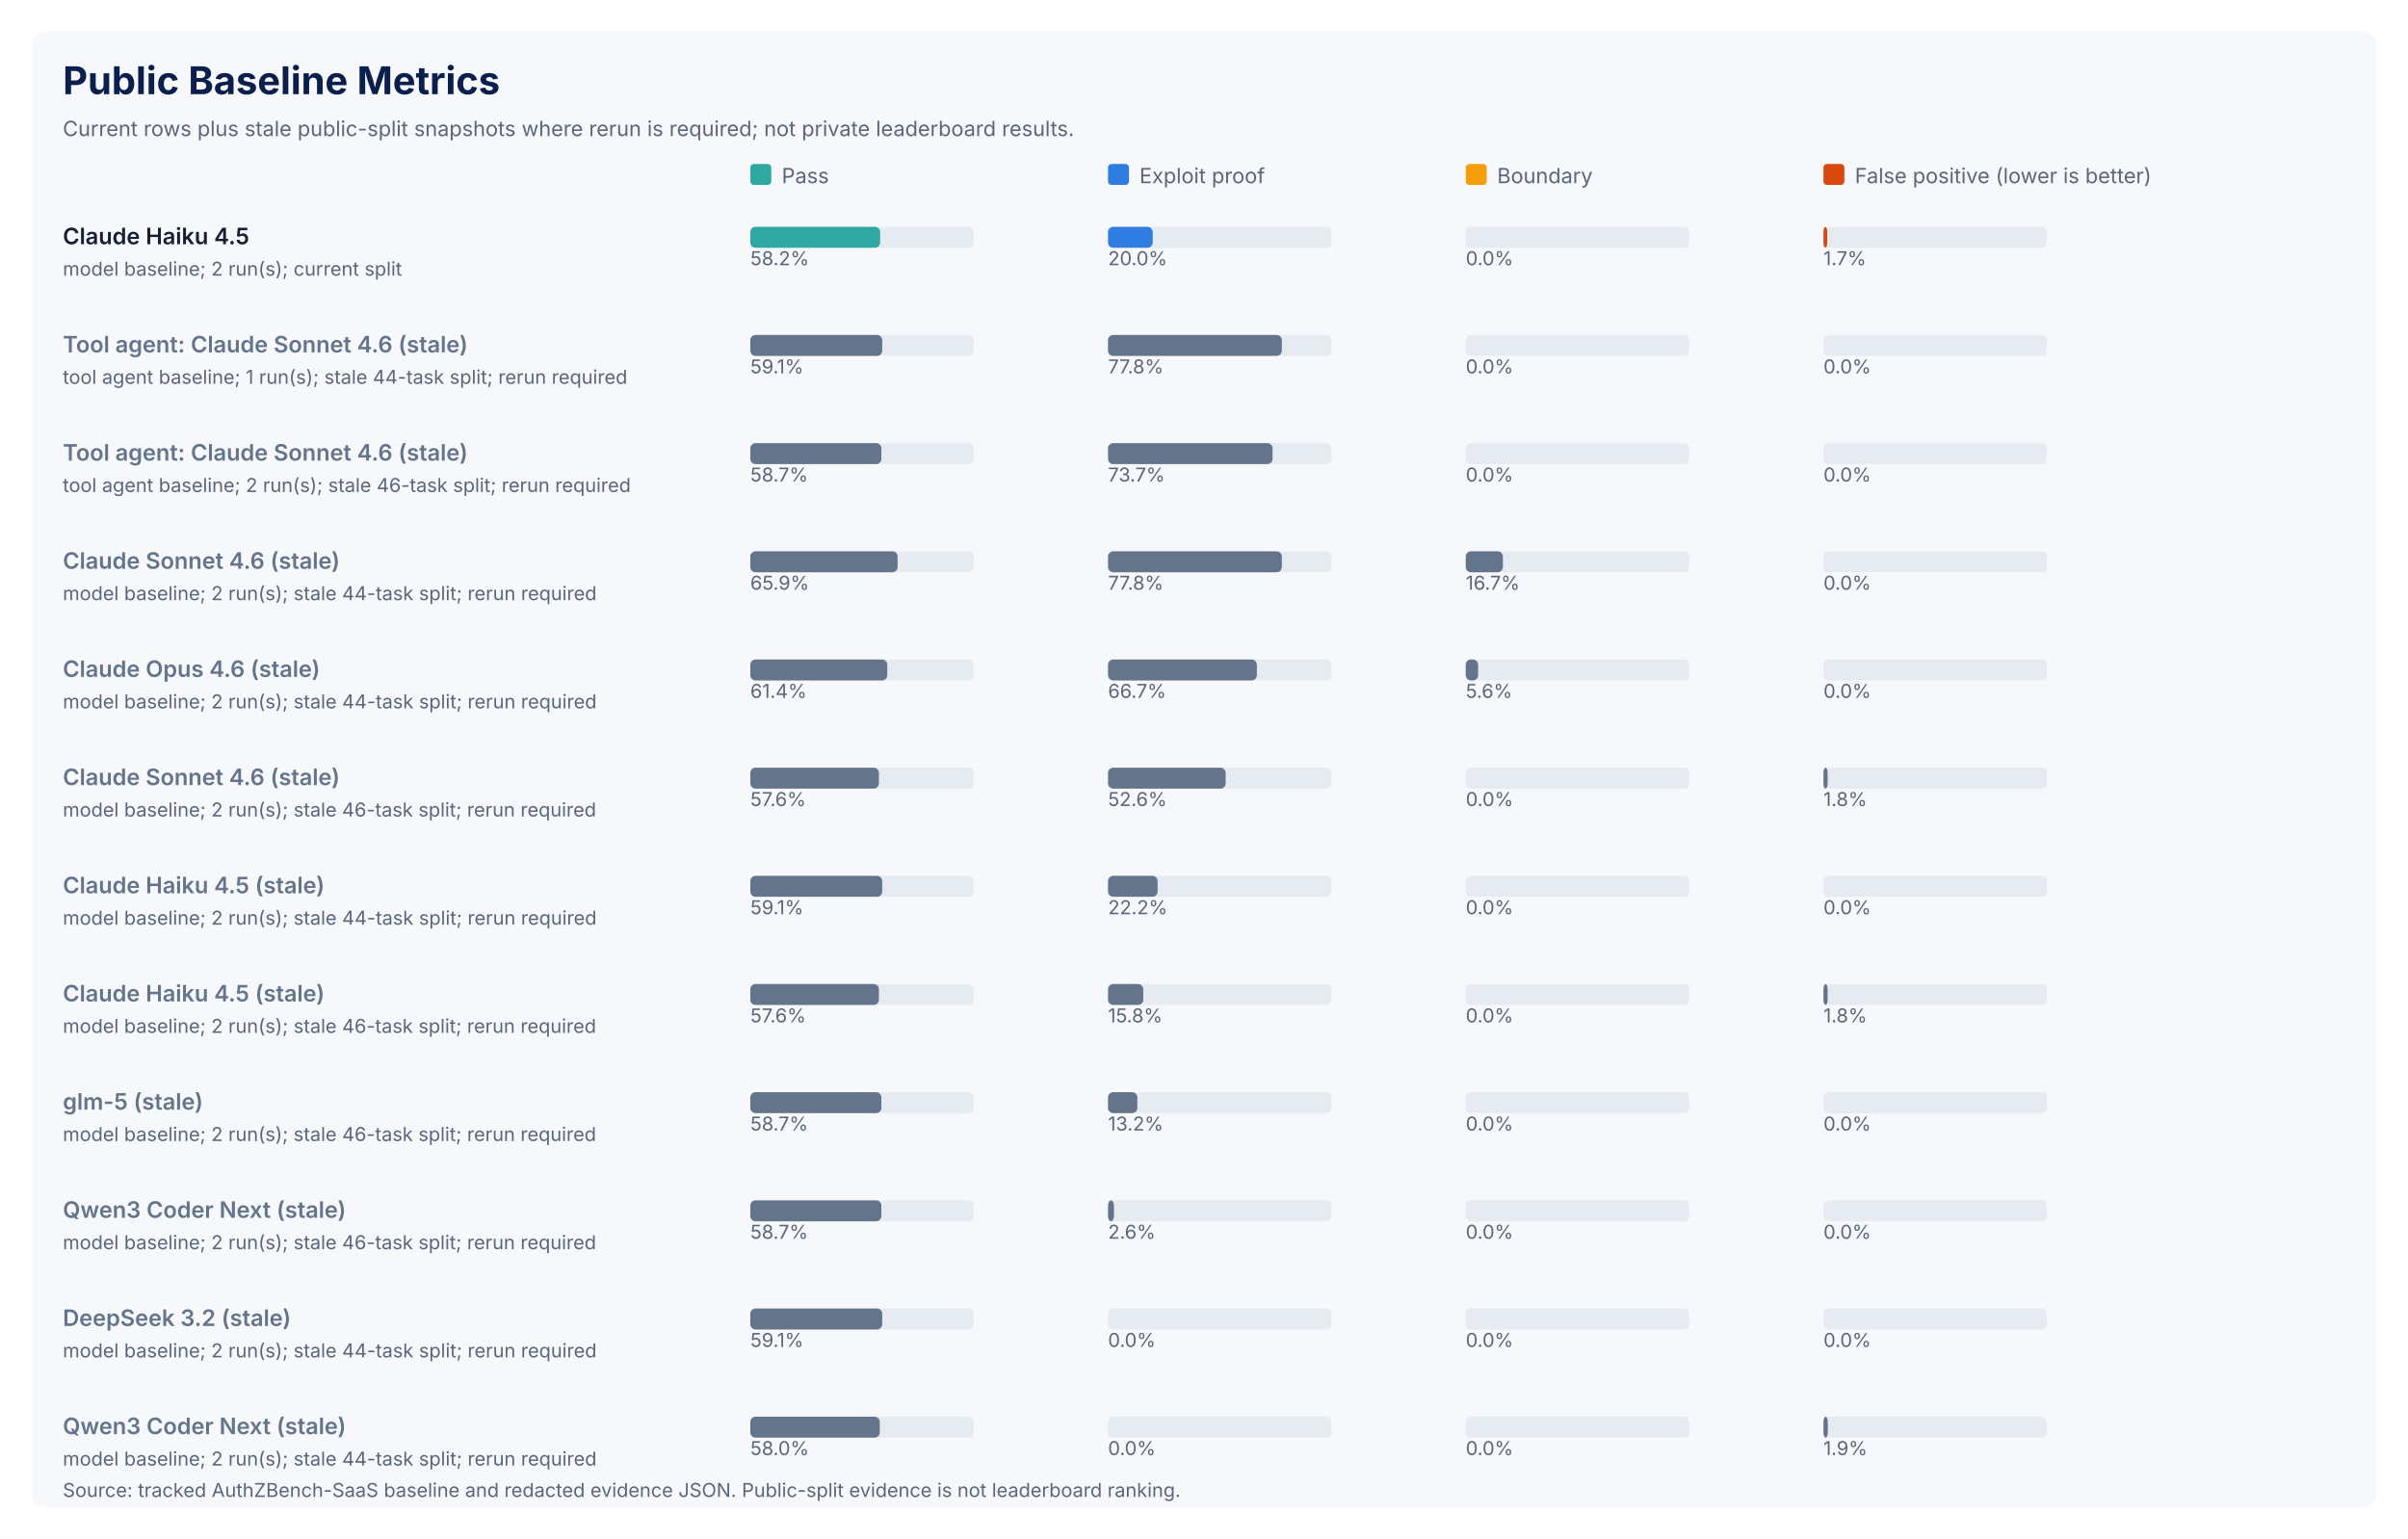
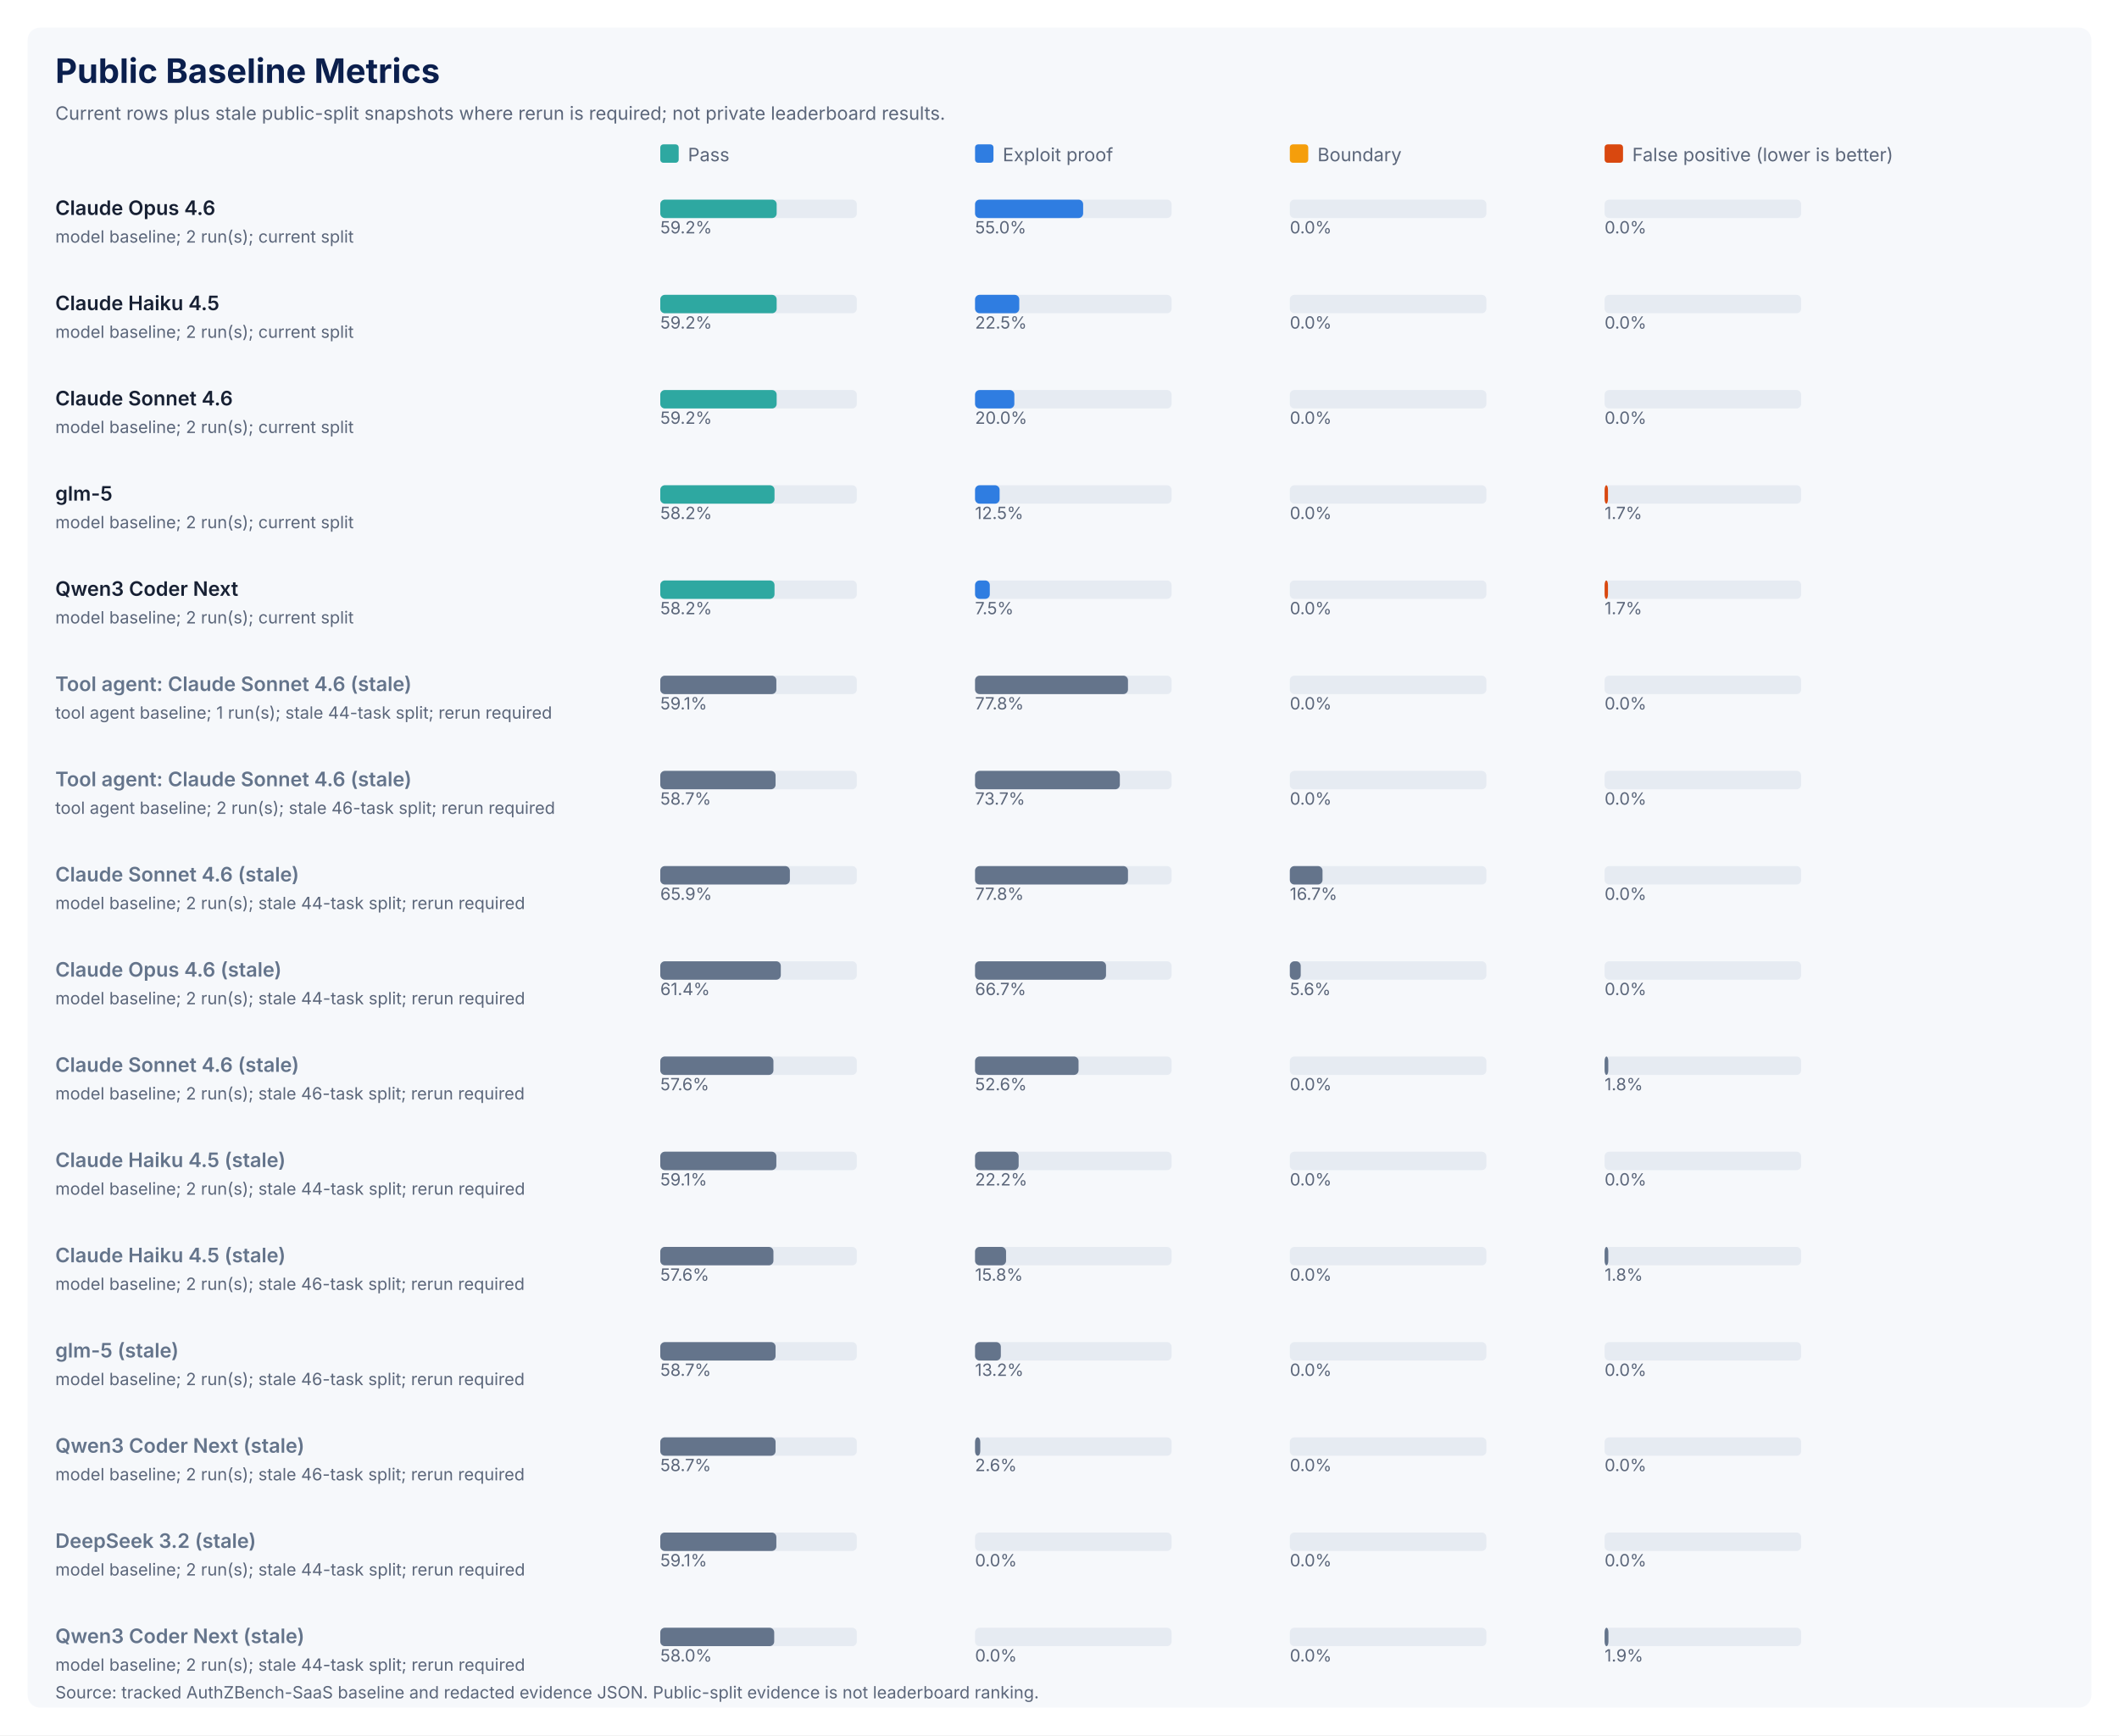
- <svg xmlns="http://www.w3.org/2000/svg" width="1380" height="882" viewBox="0 0 1380 882" role="img" aria-labelledby="title desc">
-   <rect x="0.0" y="0.0" width="1380.0" height="882.0" rx="0" fill="#ffffff" />
-   <rect x="18.0" y="18.0" width="1344.0" height="846.0" rx="8" fill="#f6f8fb" />
+ <svg xmlns="http://www.w3.org/2000/svg" width="1380" height="1130" viewBox="0 0 1380 1130" role="img" aria-labelledby="title desc">
+   <rect x="0.0" y="0.0" width="1380.0" height="1130.0" rx="0" fill="#ffffff" />
+   <rect x="18.0" y="18.0" width="1344.0" height="1094.0" rx="8" fill="#f6f8fb" />
  <text x="36.0" y="54.0" fill="#0b1f4d" font-family="Inter, Arial, sans-serif" font-size="22" font-weight="700">Public Baseline Metrics</text>
  <text x="36.0" y="78.0" fill="#5b667a" font-family="Inter, Arial, sans-serif" font-size="12" font-weight="400">Current rows plus stale public-split snapshots where rerun is required; not private leaderboard results.</text>
  <rect x="430.0" y="94.0" width="12.0" height="12.0" rx="2" fill="#2ea8a1" />
  <text x="448.0" y="105.0" fill="#5b667a" font-family="Inter, Arial, sans-serif" font-size="12" font-weight="400">Pass</text>
  <rect x="635.0" y="94.0" width="12.0" height="12.0" rx="2" fill="#2f7de1" />
  <text x="653.0" y="105.0" fill="#5b667a" font-family="Inter, Arial, sans-serif" font-size="12" font-weight="400">Exploit proof</text>
  <rect x="840.0" y="94.0" width="12.0" height="12.0" rx="2" fill="#f59e0b" />
  <text x="858.0" y="105.0" fill="#5b667a" font-family="Inter, Arial, sans-serif" font-size="12" font-weight="400">Boundary</text>
  <rect x="1045.0" y="94.0" width="12.0" height="12.0" rx="2" fill="#d9480f" />
  <text x="1063.0" y="105.0" fill="#5b667a" font-family="Inter, Arial, sans-serif" font-size="12" font-weight="400">False positive (lower is better)</text>
-   <text x="36.0" y="140.0" fill="#172033" font-family="Inter, Arial, sans-serif" font-size="13" font-weight="600">Claude Haiku 4.5</text>
+   <text x="36.0" y="140.0" fill="#172033" font-family="Inter, Arial, sans-serif" font-size="13" font-weight="600">Claude Opus 4.6</text>
  <text x="36.0" y="158.0" fill="#5b667a" font-family="Inter, Arial, sans-serif" font-size="11" font-weight="400">model baseline; 2 run(s); current split</text>
  <rect x="430.0" y="130.0" width="128.0" height="12.0" rx="3" fill="#e6ebf2" />
-   <rect x="430.0" y="130.0" width="74.4" height="12.0" rx="3" fill="#2ea8a1" />
-   <text x="430.0" y="152.0" fill="#5b667a" font-family="Inter, Arial, sans-serif" font-size="11" font-weight="400">58.2%</text>
+   <rect x="430.0" y="130.0" width="75.8" height="12.0" rx="3" fill="#2ea8a1" />
+   <text x="430.0" y="152.0" fill="#5b667a" font-family="Inter, Arial, sans-serif" font-size="11" font-weight="400">59.2%</text>
  <rect x="635.0" y="130.0" width="128.0" height="12.0" rx="3" fill="#e6ebf2" />
-   <rect x="635.0" y="130.0" width="25.6" height="12.0" rx="3" fill="#2f7de1" />
-   <text x="635.0" y="152.0" fill="#5b667a" font-family="Inter, Arial, sans-serif" font-size="11" font-weight="400">20.0%</text>
+   <rect x="635.0" y="130.0" width="70.4" height="12.0" rx="3" fill="#2f7de1" />
+   <text x="635.0" y="152.0" fill="#5b667a" font-family="Inter, Arial, sans-serif" font-size="11" font-weight="400">55.0%</text>
  <rect x="840.0" y="130.0" width="128.0" height="12.0" rx="3" fill="#e6ebf2" />
  <rect x="840.0" y="130.0" width="0.0" height="12.0" rx="3" fill="#f59e0b" />
  <text x="840.0" y="152.0" fill="#5b667a" font-family="Inter, Arial, sans-serif" font-size="11" font-weight="400">0.0%</text>
  <rect x="1045.0" y="130.0" width="128.0" height="12.0" rx="3" fill="#e6ebf2" />
-   <rect x="1045.0" y="130.0" width="2.2" height="12.0" rx="3" fill="#d9480f" />
-   <text x="1045.0" y="152.0" fill="#5b667a" font-family="Inter, Arial, sans-serif" font-size="11" font-weight="400">1.7%</text>
-   <text x="36.0" y="202.0" fill="#64748b" font-family="Inter, Arial, sans-serif" font-size="13" font-weight="600">Tool agent: Claude Sonnet 4.6 (stale)</text>
-   <text x="36.0" y="220.0" fill="#5b667a" font-family="Inter, Arial, sans-serif" font-size="11" font-weight="400">tool agent baseline; 1 run(s); stale 44-task split; rerun required</text>
+   <rect x="1045.0" y="130.0" width="0.0" height="12.0" rx="3" fill="#d9480f" />
+   <text x="1045.0" y="152.0" fill="#5b667a" font-family="Inter, Arial, sans-serif" font-size="11" font-weight="400">0.0%</text>
+   <text x="36.0" y="202.0" fill="#172033" font-family="Inter, Arial, sans-serif" font-size="13" font-weight="600">Claude Haiku 4.5</text>
+   <text x="36.0" y="220.0" fill="#5b667a" font-family="Inter, Arial, sans-serif" font-size="11" font-weight="400">model baseline; 2 run(s); current split</text>
  <rect x="430.0" y="192.0" width="128.0" height="12.0" rx="3" fill="#e6ebf2" />
-   <rect x="430.0" y="192.0" width="75.6" height="12.0" rx="3" fill="#64748b" />
-   <text x="430.0" y="214.0" fill="#5b667a" font-family="Inter, Arial, sans-serif" font-size="11" font-weight="400">59.1%</text>
+   <rect x="430.0" y="192.0" width="75.8" height="12.0" rx="3" fill="#2ea8a1" />
+   <text x="430.0" y="214.0" fill="#5b667a" font-family="Inter, Arial, sans-serif" font-size="11" font-weight="400">59.2%</text>
  <rect x="635.0" y="192.0" width="128.0" height="12.0" rx="3" fill="#e6ebf2" />
-   <rect x="635.0" y="192.0" width="99.6" height="12.0" rx="3" fill="#64748b" />
-   <text x="635.0" y="214.0" fill="#5b667a" font-family="Inter, Arial, sans-serif" font-size="11" font-weight="400">77.8%</text>
+   <rect x="635.0" y="192.0" width="28.8" height="12.0" rx="3" fill="#2f7de1" />
+   <text x="635.0" y="214.0" fill="#5b667a" font-family="Inter, Arial, sans-serif" font-size="11" font-weight="400">22.5%</text>
  <rect x="840.0" y="192.0" width="128.0" height="12.0" rx="3" fill="#e6ebf2" />
-   <rect x="840.0" y="192.0" width="0.0" height="12.0" rx="3" fill="#64748b" />
+   <rect x="840.0" y="192.0" width="0.0" height="12.0" rx="3" fill="#f59e0b" />
  <text x="840.0" y="214.0" fill="#5b667a" font-family="Inter, Arial, sans-serif" font-size="11" font-weight="400">0.0%</text>
  <rect x="1045.0" y="192.0" width="128.0" height="12.0" rx="3" fill="#e6ebf2" />
-   <rect x="1045.0" y="192.0" width="0.0" height="12.0" rx="3" fill="#64748b" />
+   <rect x="1045.0" y="192.0" width="0.0" height="12.0" rx="3" fill="#d9480f" />
  <text x="1045.0" y="214.0" fill="#5b667a" font-family="Inter, Arial, sans-serif" font-size="11" font-weight="400">0.0%</text>
-   <text x="36.0" y="264.0" fill="#64748b" font-family="Inter, Arial, sans-serif" font-size="13" font-weight="600">Tool agent: Claude Sonnet 4.6 (stale)</text>
-   <text x="36.0" y="282.0" fill="#5b667a" font-family="Inter, Arial, sans-serif" font-size="11" font-weight="400">tool agent baseline; 2 run(s); stale 46-task split; rerun required</text>
+   <text x="36.0" y="264.0" fill="#172033" font-family="Inter, Arial, sans-serif" font-size="13" font-weight="600">Claude Sonnet 4.6</text>
+   <text x="36.0" y="282.0" fill="#5b667a" font-family="Inter, Arial, sans-serif" font-size="11" font-weight="400">model baseline; 2 run(s); current split</text>
  <rect x="430.0" y="254.0" width="128.0" height="12.0" rx="3" fill="#e6ebf2" />
-   <rect x="430.0" y="254.0" width="75.1" height="12.0" rx="3" fill="#64748b" />
-   <text x="430.0" y="276.0" fill="#5b667a" font-family="Inter, Arial, sans-serif" font-size="11" font-weight="400">58.7%</text>
+   <rect x="430.0" y="254.0" width="75.8" height="12.0" rx="3" fill="#2ea8a1" />
+   <text x="430.0" y="276.0" fill="#5b667a" font-family="Inter, Arial, sans-serif" font-size="11" font-weight="400">59.2%</text>
  <rect x="635.0" y="254.0" width="128.0" height="12.0" rx="3" fill="#e6ebf2" />
-   <rect x="635.0" y="254.0" width="94.3" height="12.0" rx="3" fill="#64748b" />
-   <text x="635.0" y="276.0" fill="#5b667a" font-family="Inter, Arial, sans-serif" font-size="11" font-weight="400">73.7%</text>
+   <rect x="635.0" y="254.0" width="25.6" height="12.0" rx="3" fill="#2f7de1" />
+   <text x="635.0" y="276.0" fill="#5b667a" font-family="Inter, Arial, sans-serif" font-size="11" font-weight="400">20.0%</text>
  <rect x="840.0" y="254.0" width="128.0" height="12.0" rx="3" fill="#e6ebf2" />
-   <rect x="840.0" y="254.0" width="0.0" height="12.0" rx="3" fill="#64748b" />
+   <rect x="840.0" y="254.0" width="0.0" height="12.0" rx="3" fill="#f59e0b" />
  <text x="840.0" y="276.0" fill="#5b667a" font-family="Inter, Arial, sans-serif" font-size="11" font-weight="400">0.0%</text>
  <rect x="1045.0" y="254.0" width="128.0" height="12.0" rx="3" fill="#e6ebf2" />
-   <rect x="1045.0" y="254.0" width="0.0" height="12.0" rx="3" fill="#64748b" />
+   <rect x="1045.0" y="254.0" width="0.0" height="12.0" rx="3" fill="#d9480f" />
  <text x="1045.0" y="276.0" fill="#5b667a" font-family="Inter, Arial, sans-serif" font-size="11" font-weight="400">0.0%</text>
-   <text x="36.0" y="326.0" fill="#64748b" font-family="Inter, Arial, sans-serif" font-size="13" font-weight="600">Claude Sonnet 4.6 (stale)</text>
-   <text x="36.0" y="344.0" fill="#5b667a" font-family="Inter, Arial, sans-serif" font-size="11" font-weight="400">model baseline; 2 run(s); stale 44-task split; rerun required</text>
+   <text x="36.0" y="326.0" fill="#172033" font-family="Inter, Arial, sans-serif" font-size="13" font-weight="600">glm-5</text>
+   <text x="36.0" y="344.0" fill="#5b667a" font-family="Inter, Arial, sans-serif" font-size="11" font-weight="400">model baseline; 2 run(s); current split</text>
  <rect x="430.0" y="316.0" width="128.0" height="12.0" rx="3" fill="#e6ebf2" />
-   <rect x="430.0" y="316.0" width="84.4" height="12.0" rx="3" fill="#64748b" />
-   <text x="430.0" y="338.0" fill="#5b667a" font-family="Inter, Arial, sans-serif" font-size="11" font-weight="400">65.9%</text>
+   <rect x="430.0" y="316.0" width="74.4" height="12.0" rx="3" fill="#2ea8a1" />
+   <text x="430.0" y="338.0" fill="#5b667a" font-family="Inter, Arial, sans-serif" font-size="11" font-weight="400">58.2%</text>
  <rect x="635.0" y="316.0" width="128.0" height="12.0" rx="3" fill="#e6ebf2" />
-   <rect x="635.0" y="316.0" width="99.6" height="12.0" rx="3" fill="#64748b" />
-   <text x="635.0" y="338.0" fill="#5b667a" font-family="Inter, Arial, sans-serif" font-size="11" font-weight="400">77.8%</text>
+   <rect x="635.0" y="316.0" width="16.0" height="12.0" rx="3" fill="#2f7de1" />
+   <text x="635.0" y="338.0" fill="#5b667a" font-family="Inter, Arial, sans-serif" font-size="11" font-weight="400">12.5%</text>
  <rect x="840.0" y="316.0" width="128.0" height="12.0" rx="3" fill="#e6ebf2" />
-   <rect x="840.0" y="316.0" width="21.3" height="12.0" rx="3" fill="#64748b" />
-   <text x="840.0" y="338.0" fill="#5b667a" font-family="Inter, Arial, sans-serif" font-size="11" font-weight="400">16.7%</text>
+   <rect x="840.0" y="316.0" width="0.0" height="12.0" rx="3" fill="#f59e0b" />
+   <text x="840.0" y="338.0" fill="#5b667a" font-family="Inter, Arial, sans-serif" font-size="11" font-weight="400">0.0%</text>
  <rect x="1045.0" y="316.0" width="128.0" height="12.0" rx="3" fill="#e6ebf2" />
-   <rect x="1045.0" y="316.0" width="0.0" height="12.0" rx="3" fill="#64748b" />
-   <text x="1045.0" y="338.0" fill="#5b667a" font-family="Inter, Arial, sans-serif" font-size="11" font-weight="400">0.0%</text>
-   <text x="36.0" y="388.0" fill="#64748b" font-family="Inter, Arial, sans-serif" font-size="13" font-weight="600">Claude Opus 4.6 (stale)</text>
-   <text x="36.0" y="406.0" fill="#5b667a" font-family="Inter, Arial, sans-serif" font-size="11" font-weight="400">model baseline; 2 run(s); stale 44-task split; rerun required</text>
+   <rect x="1045.0" y="316.0" width="2.2" height="12.0" rx="3" fill="#d9480f" />
+   <text x="1045.0" y="338.0" fill="#5b667a" font-family="Inter, Arial, sans-serif" font-size="11" font-weight="400">1.7%</text>
+   <text x="36.0" y="388.0" fill="#172033" font-family="Inter, Arial, sans-serif" font-size="13" font-weight="600">Qwen3 Coder Next</text>
+   <text x="36.0" y="406.0" fill="#5b667a" font-family="Inter, Arial, sans-serif" font-size="11" font-weight="400">model baseline; 2 run(s); current split</text>
  <rect x="430.0" y="378.0" width="128.0" height="12.0" rx="3" fill="#e6ebf2" />
-   <rect x="430.0" y="378.0" width="78.5" height="12.0" rx="3" fill="#64748b" />
-   <text x="430.0" y="400.0" fill="#5b667a" font-family="Inter, Arial, sans-serif" font-size="11" font-weight="400">61.4%</text>
+   <rect x="430.0" y="378.0" width="74.4" height="12.0" rx="3" fill="#2ea8a1" />
+   <text x="430.0" y="400.0" fill="#5b667a" font-family="Inter, Arial, sans-serif" font-size="11" font-weight="400">58.2%</text>
  <rect x="635.0" y="378.0" width="128.0" height="12.0" rx="3" fill="#e6ebf2" />
-   <rect x="635.0" y="378.0" width="85.3" height="12.0" rx="3" fill="#64748b" />
-   <text x="635.0" y="400.0" fill="#5b667a" font-family="Inter, Arial, sans-serif" font-size="11" font-weight="400">66.7%</text>
+   <rect x="635.0" y="378.0" width="9.6" height="12.0" rx="3" fill="#2f7de1" />
+   <text x="635.0" y="400.0" fill="#5b667a" font-family="Inter, Arial, sans-serif" font-size="11" font-weight="400">7.5%</text>
  <rect x="840.0" y="378.0" width="128.0" height="12.0" rx="3" fill="#e6ebf2" />
-   <rect x="840.0" y="378.0" width="7.1" height="12.0" rx="3" fill="#64748b" />
-   <text x="840.0" y="400.0" fill="#5b667a" font-family="Inter, Arial, sans-serif" font-size="11" font-weight="400">5.6%</text>
+   <rect x="840.0" y="378.0" width="0.0" height="12.0" rx="3" fill="#f59e0b" />
+   <text x="840.0" y="400.0" fill="#5b667a" font-family="Inter, Arial, sans-serif" font-size="11" font-weight="400">0.0%</text>
  <rect x="1045.0" y="378.0" width="128.0" height="12.0" rx="3" fill="#e6ebf2" />
-   <rect x="1045.0" y="378.0" width="0.0" height="12.0" rx="3" fill="#64748b" />
-   <text x="1045.0" y="400.0" fill="#5b667a" font-family="Inter, Arial, sans-serif" font-size="11" font-weight="400">0.0%</text>
-   <text x="36.0" y="450.0" fill="#64748b" font-family="Inter, Arial, sans-serif" font-size="13" font-weight="600">Claude Sonnet 4.6 (stale)</text>
-   <text x="36.0" y="468.0" fill="#5b667a" font-family="Inter, Arial, sans-serif" font-size="11" font-weight="400">model baseline; 2 run(s); stale 46-task split; rerun required</text>
+   <rect x="1045.0" y="378.0" width="2.2" height="12.0" rx="3" fill="#d9480f" />
+   <text x="1045.0" y="400.0" fill="#5b667a" font-family="Inter, Arial, sans-serif" font-size="11" font-weight="400">1.7%</text>
+   <text x="36.0" y="450.0" fill="#64748b" font-family="Inter, Arial, sans-serif" font-size="13" font-weight="600">Tool agent: Claude Sonnet 4.6 (stale)</text>
+   <text x="36.0" y="468.0" fill="#5b667a" font-family="Inter, Arial, sans-serif" font-size="11" font-weight="400">tool agent baseline; 1 run(s); stale 44-task split; rerun required</text>
  <rect x="430.0" y="440.0" width="128.0" height="12.0" rx="3" fill="#e6ebf2" />
-   <rect x="430.0" y="440.0" width="73.7" height="12.0" rx="3" fill="#64748b" />
-   <text x="430.0" y="462.0" fill="#5b667a" font-family="Inter, Arial, sans-serif" font-size="11" font-weight="400">57.6%</text>
+   <rect x="430.0" y="440.0" width="75.6" height="12.0" rx="3" fill="#64748b" />
+   <text x="430.0" y="462.0" fill="#5b667a" font-family="Inter, Arial, sans-serif" font-size="11" font-weight="400">59.1%</text>
  <rect x="635.0" y="440.0" width="128.0" height="12.0" rx="3" fill="#e6ebf2" />
-   <rect x="635.0" y="440.0" width="67.4" height="12.0" rx="3" fill="#64748b" />
-   <text x="635.0" y="462.0" fill="#5b667a" font-family="Inter, Arial, sans-serif" font-size="11" font-weight="400">52.6%</text>
+   <rect x="635.0" y="440.0" width="99.6" height="12.0" rx="3" fill="#64748b" />
+   <text x="635.0" y="462.0" fill="#5b667a" font-family="Inter, Arial, sans-serif" font-size="11" font-weight="400">77.8%</text>
  <rect x="840.0" y="440.0" width="128.0" height="12.0" rx="3" fill="#e6ebf2" />
  <rect x="840.0" y="440.0" width="0.0" height="12.0" rx="3" fill="#64748b" />
  <text x="840.0" y="462.0" fill="#5b667a" font-family="Inter, Arial, sans-serif" font-size="11" font-weight="400">0.0%</text>
  <rect x="1045.0" y="440.0" width="128.0" height="12.0" rx="3" fill="#e6ebf2" />
-   <rect x="1045.0" y="440.0" width="2.4" height="12.0" rx="3" fill="#64748b" />
-   <text x="1045.0" y="462.0" fill="#5b667a" font-family="Inter, Arial, sans-serif" font-size="11" font-weight="400">1.8%</text>
-   <text x="36.0" y="512.0" fill="#64748b" font-family="Inter, Arial, sans-serif" font-size="13" font-weight="600">Claude Haiku 4.5 (stale)</text>
-   <text x="36.0" y="530.0" fill="#5b667a" font-family="Inter, Arial, sans-serif" font-size="11" font-weight="400">model baseline; 2 run(s); stale 44-task split; rerun required</text>
+   <rect x="1045.0" y="440.0" width="0.0" height="12.0" rx="3" fill="#64748b" />
+   <text x="1045.0" y="462.0" fill="#5b667a" font-family="Inter, Arial, sans-serif" font-size="11" font-weight="400">0.0%</text>
+   <text x="36.0" y="512.0" fill="#64748b" font-family="Inter, Arial, sans-serif" font-size="13" font-weight="600">Tool agent: Claude Sonnet 4.6 (stale)</text>
+   <text x="36.0" y="530.0" fill="#5b667a" font-family="Inter, Arial, sans-serif" font-size="11" font-weight="400">tool agent baseline; 2 run(s); stale 46-task split; rerun required</text>
  <rect x="430.0" y="502.0" width="128.0" height="12.0" rx="3" fill="#e6ebf2" />
-   <rect x="430.0" y="502.0" width="75.6" height="12.0" rx="3" fill="#64748b" />
-   <text x="430.0" y="524.0" fill="#5b667a" font-family="Inter, Arial, sans-serif" font-size="11" font-weight="400">59.1%</text>
+   <rect x="430.0" y="502.0" width="75.1" height="12.0" rx="3" fill="#64748b" />
+   <text x="430.0" y="524.0" fill="#5b667a" font-family="Inter, Arial, sans-serif" font-size="11" font-weight="400">58.7%</text>
  <rect x="635.0" y="502.0" width="128.0" height="12.0" rx="3" fill="#e6ebf2" />
-   <rect x="635.0" y="502.0" width="28.4" height="12.0" rx="3" fill="#64748b" />
-   <text x="635.0" y="524.0" fill="#5b667a" font-family="Inter, Arial, sans-serif" font-size="11" font-weight="400">22.2%</text>
+   <rect x="635.0" y="502.0" width="94.3" height="12.0" rx="3" fill="#64748b" />
+   <text x="635.0" y="524.0" fill="#5b667a" font-family="Inter, Arial, sans-serif" font-size="11" font-weight="400">73.7%</text>
  <rect x="840.0" y="502.0" width="128.0" height="12.0" rx="3" fill="#e6ebf2" />
  <rect x="840.0" y="502.0" width="0.0" height="12.0" rx="3" fill="#64748b" />
  <text x="840.0" y="524.0" fill="#5b667a" font-family="Inter, Arial, sans-serif" font-size="11" font-weight="400">0.0%</text>
  <rect x="1045.0" y="502.0" width="128.0" height="12.0" rx="3" fill="#e6ebf2" />
  <rect x="1045.0" y="502.0" width="0.0" height="12.0" rx="3" fill="#64748b" />
  <text x="1045.0" y="524.0" fill="#5b667a" font-family="Inter, Arial, sans-serif" font-size="11" font-weight="400">0.0%</text>
-   <text x="36.0" y="574.0" fill="#64748b" font-family="Inter, Arial, sans-serif" font-size="13" font-weight="600">Claude Haiku 4.5 (stale)</text>
-   <text x="36.0" y="592.0" fill="#5b667a" font-family="Inter, Arial, sans-serif" font-size="11" font-weight="400">model baseline; 2 run(s); stale 46-task split; rerun required</text>
+   <text x="36.0" y="574.0" fill="#64748b" font-family="Inter, Arial, sans-serif" font-size="13" font-weight="600">Claude Sonnet 4.6 (stale)</text>
+   <text x="36.0" y="592.0" fill="#5b667a" font-family="Inter, Arial, sans-serif" font-size="11" font-weight="400">model baseline; 2 run(s); stale 44-task split; rerun required</text>
  <rect x="430.0" y="564.0" width="128.0" height="12.0" rx="3" fill="#e6ebf2" />
-   <rect x="430.0" y="564.0" width="73.7" height="12.0" rx="3" fill="#64748b" />
-   <text x="430.0" y="586.0" fill="#5b667a" font-family="Inter, Arial, sans-serif" font-size="11" font-weight="400">57.6%</text>
+   <rect x="430.0" y="564.0" width="84.4" height="12.0" rx="3" fill="#64748b" />
+   <text x="430.0" y="586.0" fill="#5b667a" font-family="Inter, Arial, sans-serif" font-size="11" font-weight="400">65.9%</text>
  <rect x="635.0" y="564.0" width="128.0" height="12.0" rx="3" fill="#e6ebf2" />
-   <rect x="635.0" y="564.0" width="20.2" height="12.0" rx="3" fill="#64748b" />
-   <text x="635.0" y="586.0" fill="#5b667a" font-family="Inter, Arial, sans-serif" font-size="11" font-weight="400">15.8%</text>
+   <rect x="635.0" y="564.0" width="99.6" height="12.0" rx="3" fill="#64748b" />
+   <text x="635.0" y="586.0" fill="#5b667a" font-family="Inter, Arial, sans-serif" font-size="11" font-weight="400">77.8%</text>
  <rect x="840.0" y="564.0" width="128.0" height="12.0" rx="3" fill="#e6ebf2" />
-   <rect x="840.0" y="564.0" width="0.0" height="12.0" rx="3" fill="#64748b" />
-   <text x="840.0" y="586.0" fill="#5b667a" font-family="Inter, Arial, sans-serif" font-size="11" font-weight="400">0.0%</text>
+   <rect x="840.0" y="564.0" width="21.3" height="12.0" rx="3" fill="#64748b" />
+   <text x="840.0" y="586.0" fill="#5b667a" font-family="Inter, Arial, sans-serif" font-size="11" font-weight="400">16.7%</text>
  <rect x="1045.0" y="564.0" width="128.0" height="12.0" rx="3" fill="#e6ebf2" />
-   <rect x="1045.0" y="564.0" width="2.4" height="12.0" rx="3" fill="#64748b" />
-   <text x="1045.0" y="586.0" fill="#5b667a" font-family="Inter, Arial, sans-serif" font-size="11" font-weight="400">1.8%</text>
-   <text x="36.0" y="636.0" fill="#64748b" font-family="Inter, Arial, sans-serif" font-size="13" font-weight="600">glm-5 (stale)</text>
-   <text x="36.0" y="654.0" fill="#5b667a" font-family="Inter, Arial, sans-serif" font-size="11" font-weight="400">model baseline; 2 run(s); stale 46-task split; rerun required</text>
+   <rect x="1045.0" y="564.0" width="0.0" height="12.0" rx="3" fill="#64748b" />
+   <text x="1045.0" y="586.0" fill="#5b667a" font-family="Inter, Arial, sans-serif" font-size="11" font-weight="400">0.0%</text>
+   <text x="36.0" y="636.0" fill="#64748b" font-family="Inter, Arial, sans-serif" font-size="13" font-weight="600">Claude Opus 4.6 (stale)</text>
+   <text x="36.0" y="654.0" fill="#5b667a" font-family="Inter, Arial, sans-serif" font-size="11" font-weight="400">model baseline; 2 run(s); stale 44-task split; rerun required</text>
  <rect x="430.0" y="626.0" width="128.0" height="12.0" rx="3" fill="#e6ebf2" />
-   <rect x="430.0" y="626.0" width="75.1" height="12.0" rx="3" fill="#64748b" />
-   <text x="430.0" y="648.0" fill="#5b667a" font-family="Inter, Arial, sans-serif" font-size="11" font-weight="400">58.7%</text>
+   <rect x="430.0" y="626.0" width="78.5" height="12.0" rx="3" fill="#64748b" />
+   <text x="430.0" y="648.0" fill="#5b667a" font-family="Inter, Arial, sans-serif" font-size="11" font-weight="400">61.4%</text>
  <rect x="635.0" y="626.0" width="128.0" height="12.0" rx="3" fill="#e6ebf2" />
-   <rect x="635.0" y="626.0" width="16.8" height="12.0" rx="3" fill="#64748b" />
-   <text x="635.0" y="648.0" fill="#5b667a" font-family="Inter, Arial, sans-serif" font-size="11" font-weight="400">13.2%</text>
+   <rect x="635.0" y="626.0" width="85.3" height="12.0" rx="3" fill="#64748b" />
+   <text x="635.0" y="648.0" fill="#5b667a" font-family="Inter, Arial, sans-serif" font-size="11" font-weight="400">66.7%</text>
  <rect x="840.0" y="626.0" width="128.0" height="12.0" rx="3" fill="#e6ebf2" />
-   <rect x="840.0" y="626.0" width="0.0" height="12.0" rx="3" fill="#64748b" />
-   <text x="840.0" y="648.0" fill="#5b667a" font-family="Inter, Arial, sans-serif" font-size="11" font-weight="400">0.0%</text>
+   <rect x="840.0" y="626.0" width="7.1" height="12.0" rx="3" fill="#64748b" />
+   <text x="840.0" y="648.0" fill="#5b667a" font-family="Inter, Arial, sans-serif" font-size="11" font-weight="400">5.6%</text>
  <rect x="1045.0" y="626.0" width="128.0" height="12.0" rx="3" fill="#e6ebf2" />
  <rect x="1045.0" y="626.0" width="0.0" height="12.0" rx="3" fill="#64748b" />
  <text x="1045.0" y="648.0" fill="#5b667a" font-family="Inter, Arial, sans-serif" font-size="11" font-weight="400">0.0%</text>
-   <text x="36.0" y="698.0" fill="#64748b" font-family="Inter, Arial, sans-serif" font-size="13" font-weight="600">Qwen3 Coder Next (stale)</text>
+   <text x="36.0" y="698.0" fill="#64748b" font-family="Inter, Arial, sans-serif" font-size="13" font-weight="600">Claude Sonnet 4.6 (stale)</text>
  <text x="36.0" y="716.0" fill="#5b667a" font-family="Inter, Arial, sans-serif" font-size="11" font-weight="400">model baseline; 2 run(s); stale 46-task split; rerun required</text>
  <rect x="430.0" y="688.0" width="128.0" height="12.0" rx="3" fill="#e6ebf2" />
-   <rect x="430.0" y="688.0" width="75.1" height="12.0" rx="3" fill="#64748b" />
-   <text x="430.0" y="710.0" fill="#5b667a" font-family="Inter, Arial, sans-serif" font-size="11" font-weight="400">58.7%</text>
+   <rect x="430.0" y="688.0" width="73.7" height="12.0" rx="3" fill="#64748b" />
+   <text x="430.0" y="710.0" fill="#5b667a" font-family="Inter, Arial, sans-serif" font-size="11" font-weight="400">57.6%</text>
  <rect x="635.0" y="688.0" width="128.0" height="12.0" rx="3" fill="#e6ebf2" />
-   <rect x="635.0" y="688.0" width="3.4" height="12.0" rx="3" fill="#64748b" />
-   <text x="635.0" y="710.0" fill="#5b667a" font-family="Inter, Arial, sans-serif" font-size="11" font-weight="400">2.6%</text>
+   <rect x="635.0" y="688.0" width="67.4" height="12.0" rx="3" fill="#64748b" />
+   <text x="635.0" y="710.0" fill="#5b667a" font-family="Inter, Arial, sans-serif" font-size="11" font-weight="400">52.6%</text>
  <rect x="840.0" y="688.0" width="128.0" height="12.0" rx="3" fill="#e6ebf2" />
  <rect x="840.0" y="688.0" width="0.0" height="12.0" rx="3" fill="#64748b" />
  <text x="840.0" y="710.0" fill="#5b667a" font-family="Inter, Arial, sans-serif" font-size="11" font-weight="400">0.0%</text>
  <rect x="1045.0" y="688.0" width="128.0" height="12.0" rx="3" fill="#e6ebf2" />
-   <rect x="1045.0" y="688.0" width="0.0" height="12.0" rx="3" fill="#64748b" />
-   <text x="1045.0" y="710.0" fill="#5b667a" font-family="Inter, Arial, sans-serif" font-size="11" font-weight="400">0.0%</text>
-   <text x="36.0" y="760.0" fill="#64748b" font-family="Inter, Arial, sans-serif" font-size="13" font-weight="600">DeepSeek 3.2 (stale)</text>
+   <rect x="1045.0" y="688.0" width="2.4" height="12.0" rx="3" fill="#64748b" />
+   <text x="1045.0" y="710.0" fill="#5b667a" font-family="Inter, Arial, sans-serif" font-size="11" font-weight="400">1.8%</text>
+   <text x="36.0" y="760.0" fill="#64748b" font-family="Inter, Arial, sans-serif" font-size="13" font-weight="600">Claude Haiku 4.5 (stale)</text>
  <text x="36.0" y="778.0" fill="#5b667a" font-family="Inter, Arial, sans-serif" font-size="11" font-weight="400">model baseline; 2 run(s); stale 44-task split; rerun required</text>
  <rect x="430.0" y="750.0" width="128.0" height="12.0" rx="3" fill="#e6ebf2" />
  <rect x="430.0" y="750.0" width="75.6" height="12.0" rx="3" fill="#64748b" />
  <text x="430.0" y="772.0" fill="#5b667a" font-family="Inter, Arial, sans-serif" font-size="11" font-weight="400">59.1%</text>
  <rect x="635.0" y="750.0" width="128.0" height="12.0" rx="3" fill="#e6ebf2" />
-   <rect x="635.0" y="750.0" width="0.0" height="12.0" rx="3" fill="#64748b" />
-   <text x="635.0" y="772.0" fill="#5b667a" font-family="Inter, Arial, sans-serif" font-size="11" font-weight="400">0.0%</text>
+   <rect x="635.0" y="750.0" width="28.4" height="12.0" rx="3" fill="#64748b" />
+   <text x="635.0" y="772.0" fill="#5b667a" font-family="Inter, Arial, sans-serif" font-size="11" font-weight="400">22.2%</text>
  <rect x="840.0" y="750.0" width="128.0" height="12.0" rx="3" fill="#e6ebf2" />
  <rect x="840.0" y="750.0" width="0.0" height="12.0" rx="3" fill="#64748b" />
  <text x="840.0" y="772.0" fill="#5b667a" font-family="Inter, Arial, sans-serif" font-size="11" font-weight="400">0.0%</text>
  <rect x="1045.0" y="750.0" width="128.0" height="12.0" rx="3" fill="#e6ebf2" />
  <rect x="1045.0" y="750.0" width="0.0" height="12.0" rx="3" fill="#64748b" />
  <text x="1045.0" y="772.0" fill="#5b667a" font-family="Inter, Arial, sans-serif" font-size="11" font-weight="400">0.0%</text>
-   <text x="36.0" y="822.0" fill="#64748b" font-family="Inter, Arial, sans-serif" font-size="13" font-weight="600">Qwen3 Coder Next (stale)</text>
-   <text x="36.0" y="840.0" fill="#5b667a" font-family="Inter, Arial, sans-serif" font-size="11" font-weight="400">model baseline; 2 run(s); stale 44-task split; rerun required</text>
+   <text x="36.0" y="822.0" fill="#64748b" font-family="Inter, Arial, sans-serif" font-size="13" font-weight="600">Claude Haiku 4.5 (stale)</text>
+   <text x="36.0" y="840.0" fill="#5b667a" font-family="Inter, Arial, sans-serif" font-size="11" font-weight="400">model baseline; 2 run(s); stale 46-task split; rerun required</text>
  <rect x="430.0" y="812.0" width="128.0" height="12.0" rx="3" fill="#e6ebf2" />
-   <rect x="430.0" y="812.0" width="74.2" height="12.0" rx="3" fill="#64748b" />
-   <text x="430.0" y="834.0" fill="#5b667a" font-family="Inter, Arial, sans-serif" font-size="11" font-weight="400">58.0%</text>
+   <rect x="430.0" y="812.0" width="73.7" height="12.0" rx="3" fill="#64748b" />
+   <text x="430.0" y="834.0" fill="#5b667a" font-family="Inter, Arial, sans-serif" font-size="11" font-weight="400">57.6%</text>
  <rect x="635.0" y="812.0" width="128.0" height="12.0" rx="3" fill="#e6ebf2" />
-   <rect x="635.0" y="812.0" width="0.0" height="12.0" rx="3" fill="#64748b" />
-   <text x="635.0" y="834.0" fill="#5b667a" font-family="Inter, Arial, sans-serif" font-size="11" font-weight="400">0.0%</text>
+   <rect x="635.0" y="812.0" width="20.2" height="12.0" rx="3" fill="#64748b" />
+   <text x="635.0" y="834.0" fill="#5b667a" font-family="Inter, Arial, sans-serif" font-size="11" font-weight="400">15.8%</text>
  <rect x="840.0" y="812.0" width="128.0" height="12.0" rx="3" fill="#e6ebf2" />
  <rect x="840.0" y="812.0" width="0.0" height="12.0" rx="3" fill="#64748b" />
  <text x="840.0" y="834.0" fill="#5b667a" font-family="Inter, Arial, sans-serif" font-size="11" font-weight="400">0.0%</text>
  <rect x="1045.0" y="812.0" width="128.0" height="12.0" rx="3" fill="#e6ebf2" />
-   <rect x="1045.0" y="812.0" width="2.5" height="12.0" rx="3" fill="#64748b" />
-   <text x="1045.0" y="834.0" fill="#5b667a" font-family="Inter, Arial, sans-serif" font-size="11" font-weight="400">1.9%</text>
-   <text x="36.0" y="858.0" fill="#5b667a" font-family="Inter, Arial, sans-serif" font-size="11" font-weight="400">Source: tracked AuthZBench-SaaS baseline and redacted evidence JSON. Public-split evidence is not leaderboard ranking.</text>
+   <rect x="1045.0" y="812.0" width="2.4" height="12.0" rx="3" fill="#64748b" />
+   <text x="1045.0" y="834.0" fill="#5b667a" font-family="Inter, Arial, sans-serif" font-size="11" font-weight="400">1.8%</text>
+   <text x="36.0" y="884.0" fill="#64748b" font-family="Inter, Arial, sans-serif" font-size="13" font-weight="600">glm-5 (stale)</text>
+   <text x="36.0" y="902.0" fill="#5b667a" font-family="Inter, Arial, sans-serif" font-size="11" font-weight="400">model baseline; 2 run(s); stale 46-task split; rerun required</text>
+   <rect x="430.0" y="874.0" width="128.0" height="12.0" rx="3" fill="#e6ebf2" />
+   <rect x="430.0" y="874.0" width="75.1" height="12.0" rx="3" fill="#64748b" />
+   <text x="430.0" y="896.0" fill="#5b667a" font-family="Inter, Arial, sans-serif" font-size="11" font-weight="400">58.7%</text>
+   <rect x="635.0" y="874.0" width="128.0" height="12.0" rx="3" fill="#e6ebf2" />
+   <rect x="635.0" y="874.0" width="16.8" height="12.0" rx="3" fill="#64748b" />
+   <text x="635.0" y="896.0" fill="#5b667a" font-family="Inter, Arial, sans-serif" font-size="11" font-weight="400">13.2%</text>
+   <rect x="840.0" y="874.0" width="128.0" height="12.0" rx="3" fill="#e6ebf2" />
+   <rect x="840.0" y="874.0" width="0.0" height="12.0" rx="3" fill="#64748b" />
+   <text x="840.0" y="896.0" fill="#5b667a" font-family="Inter, Arial, sans-serif" font-size="11" font-weight="400">0.0%</text>
+   <rect x="1045.0" y="874.0" width="128.0" height="12.0" rx="3" fill="#e6ebf2" />
+   <rect x="1045.0" y="874.0" width="0.0" height="12.0" rx="3" fill="#64748b" />
+   <text x="1045.0" y="896.0" fill="#5b667a" font-family="Inter, Arial, sans-serif" font-size="11" font-weight="400">0.0%</text>
+   <text x="36.0" y="946.0" fill="#64748b" font-family="Inter, Arial, sans-serif" font-size="13" font-weight="600">Qwen3 Coder Next (stale)</text>
+   <text x="36.0" y="964.0" fill="#5b667a" font-family="Inter, Arial, sans-serif" font-size="11" font-weight="400">model baseline; 2 run(s); stale 46-task split; rerun required</text>
+   <rect x="430.0" y="936.0" width="128.0" height="12.0" rx="3" fill="#e6ebf2" />
+   <rect x="430.0" y="936.0" width="75.1" height="12.0" rx="3" fill="#64748b" />
+   <text x="430.0" y="958.0" fill="#5b667a" font-family="Inter, Arial, sans-serif" font-size="11" font-weight="400">58.7%</text>
+   <rect x="635.0" y="936.0" width="128.0" height="12.0" rx="3" fill="#e6ebf2" />
+   <rect x="635.0" y="936.0" width="3.4" height="12.0" rx="3" fill="#64748b" />
+   <text x="635.0" y="958.0" fill="#5b667a" font-family="Inter, Arial, sans-serif" font-size="11" font-weight="400">2.6%</text>
+   <rect x="840.0" y="936.0" width="128.0" height="12.0" rx="3" fill="#e6ebf2" />
+   <rect x="840.0" y="936.0" width="0.0" height="12.0" rx="3" fill="#64748b" />
+   <text x="840.0" y="958.0" fill="#5b667a" font-family="Inter, Arial, sans-serif" font-size="11" font-weight="400">0.0%</text>
+   <rect x="1045.0" y="936.0" width="128.0" height="12.0" rx="3" fill="#e6ebf2" />
+   <rect x="1045.0" y="936.0" width="0.0" height="12.0" rx="3" fill="#64748b" />
+   <text x="1045.0" y="958.0" fill="#5b667a" font-family="Inter, Arial, sans-serif" font-size="11" font-weight="400">0.0%</text>
+   <text x="36.0" y="1008.0" fill="#64748b" font-family="Inter, Arial, sans-serif" font-size="13" font-weight="600">DeepSeek 3.2 (stale)</text>
+   <text x="36.0" y="1026.0" fill="#5b667a" font-family="Inter, Arial, sans-serif" font-size="11" font-weight="400">model baseline; 2 run(s); stale 44-task split; rerun required</text>
+   <rect x="430.0" y="998.0" width="128.0" height="12.0" rx="3" fill="#e6ebf2" />
+   <rect x="430.0" y="998.0" width="75.6" height="12.0" rx="3" fill="#64748b" />
+   <text x="430.0" y="1020.0" fill="#5b667a" font-family="Inter, Arial, sans-serif" font-size="11" font-weight="400">59.1%</text>
+   <rect x="635.0" y="998.0" width="128.0" height="12.0" rx="3" fill="#e6ebf2" />
+   <rect x="635.0" y="998.0" width="0.0" height="12.0" rx="3" fill="#64748b" />
+   <text x="635.0" y="1020.0" fill="#5b667a" font-family="Inter, Arial, sans-serif" font-size="11" font-weight="400">0.0%</text>
+   <rect x="840.0" y="998.0" width="128.0" height="12.0" rx="3" fill="#e6ebf2" />
+   <rect x="840.0" y="998.0" width="0.0" height="12.0" rx="3" fill="#64748b" />
+   <text x="840.0" y="1020.0" fill="#5b667a" font-family="Inter, Arial, sans-serif" font-size="11" font-weight="400">0.0%</text>
+   <rect x="1045.0" y="998.0" width="128.0" height="12.0" rx="3" fill="#e6ebf2" />
+   <rect x="1045.0" y="998.0" width="0.0" height="12.0" rx="3" fill="#64748b" />
+   <text x="1045.0" y="1020.0" fill="#5b667a" font-family="Inter, Arial, sans-serif" font-size="11" font-weight="400">0.0%</text>
+   <text x="36.0" y="1070.0" fill="#64748b" font-family="Inter, Arial, sans-serif" font-size="13" font-weight="600">Qwen3 Coder Next (stale)</text>
+   <text x="36.0" y="1088.0" fill="#5b667a" font-family="Inter, Arial, sans-serif" font-size="11" font-weight="400">model baseline; 2 run(s); stale 44-task split; rerun required</text>
+   <rect x="430.0" y="1060.0" width="128.0" height="12.0" rx="3" fill="#e6ebf2" />
+   <rect x="430.0" y="1060.0" width="74.2" height="12.0" rx="3" fill="#64748b" />
+   <text x="430.0" y="1082.0" fill="#5b667a" font-family="Inter, Arial, sans-serif" font-size="11" font-weight="400">58.0%</text>
+   <rect x="635.0" y="1060.0" width="128.0" height="12.0" rx="3" fill="#e6ebf2" />
+   <rect x="635.0" y="1060.0" width="0.0" height="12.0" rx="3" fill="#64748b" />
+   <text x="635.0" y="1082.0" fill="#5b667a" font-family="Inter, Arial, sans-serif" font-size="11" font-weight="400">0.0%</text>
+   <rect x="840.0" y="1060.0" width="128.0" height="12.0" rx="3" fill="#e6ebf2" />
+   <rect x="840.0" y="1060.0" width="0.0" height="12.0" rx="3" fill="#64748b" />
+   <text x="840.0" y="1082.0" fill="#5b667a" font-family="Inter, Arial, sans-serif" font-size="11" font-weight="400">0.0%</text>
+   <rect x="1045.0" y="1060.0" width="128.0" height="12.0" rx="3" fill="#e6ebf2" />
+   <rect x="1045.0" y="1060.0" width="2.5" height="12.0" rx="3" fill="#64748b" />
+   <text x="1045.0" y="1082.0" fill="#5b667a" font-family="Inter, Arial, sans-serif" font-size="11" font-weight="400">1.9%</text>
+   <text x="36.0" y="1106.0" fill="#5b667a" font-family="Inter, Arial, sans-serif" font-size="11" font-weight="400">Source: tracked AuthZBench-SaaS baseline and redacted evidence JSON. Public-split evidence is not leaderboard ranking.</text>
</svg>
